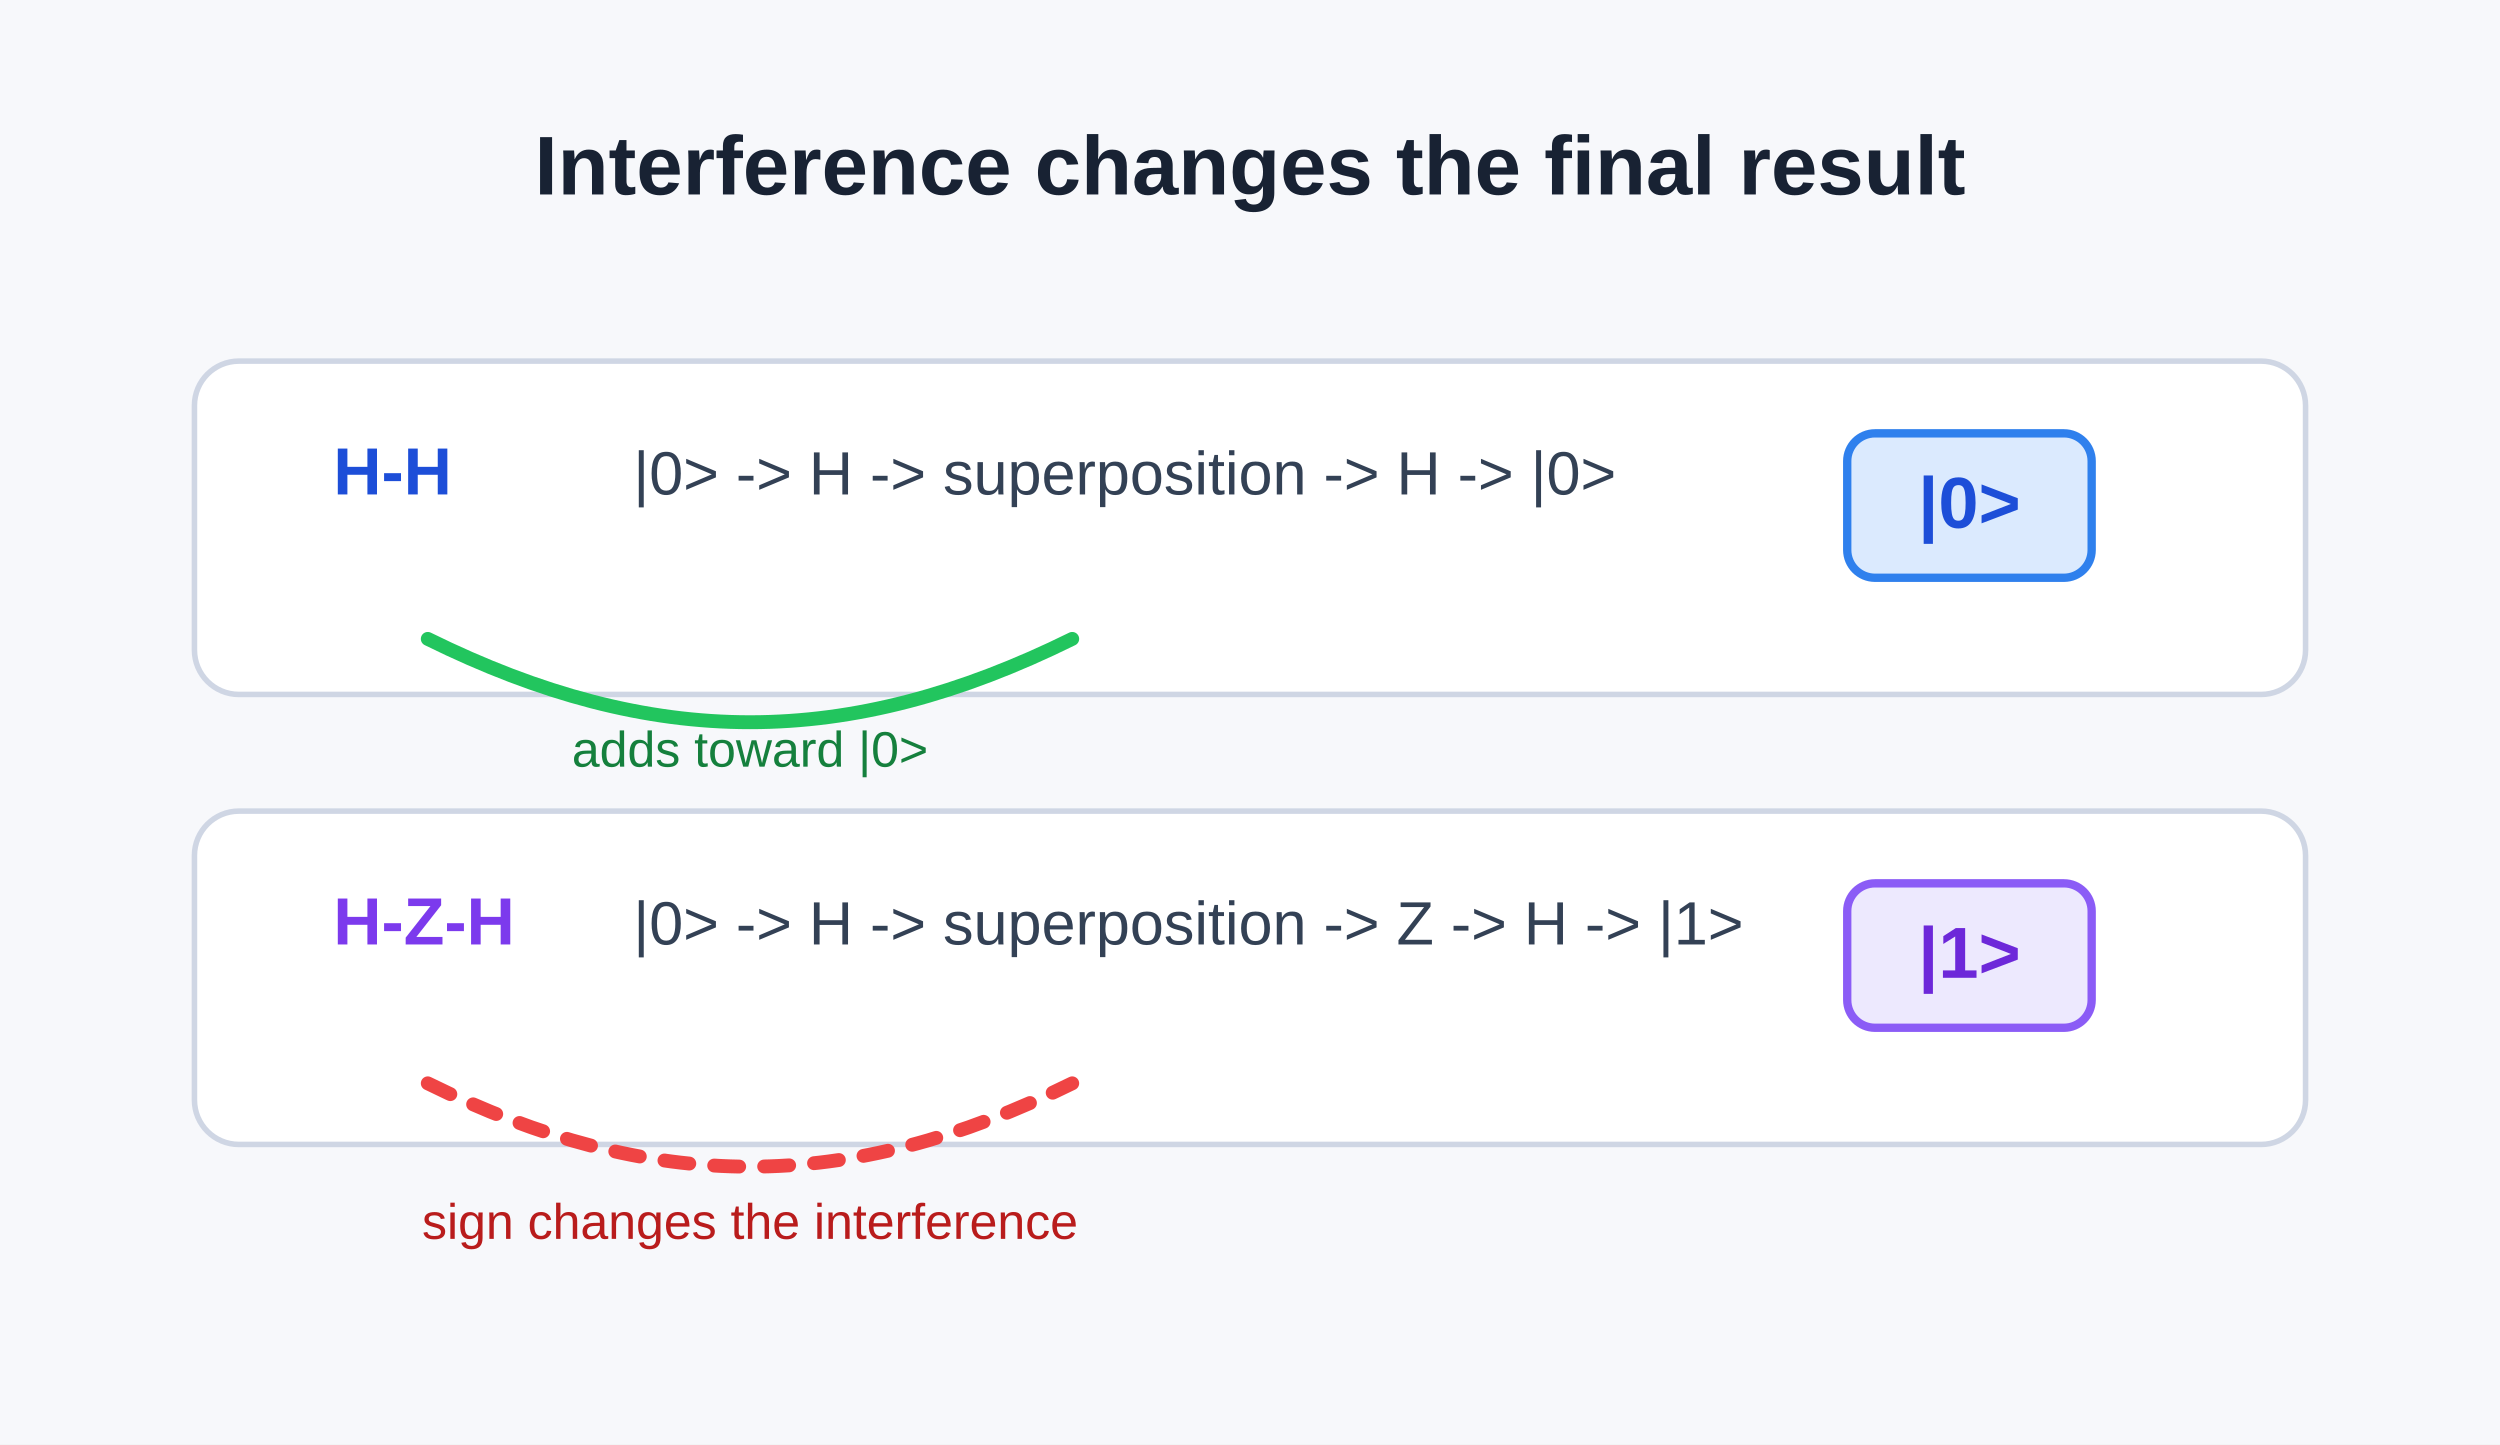
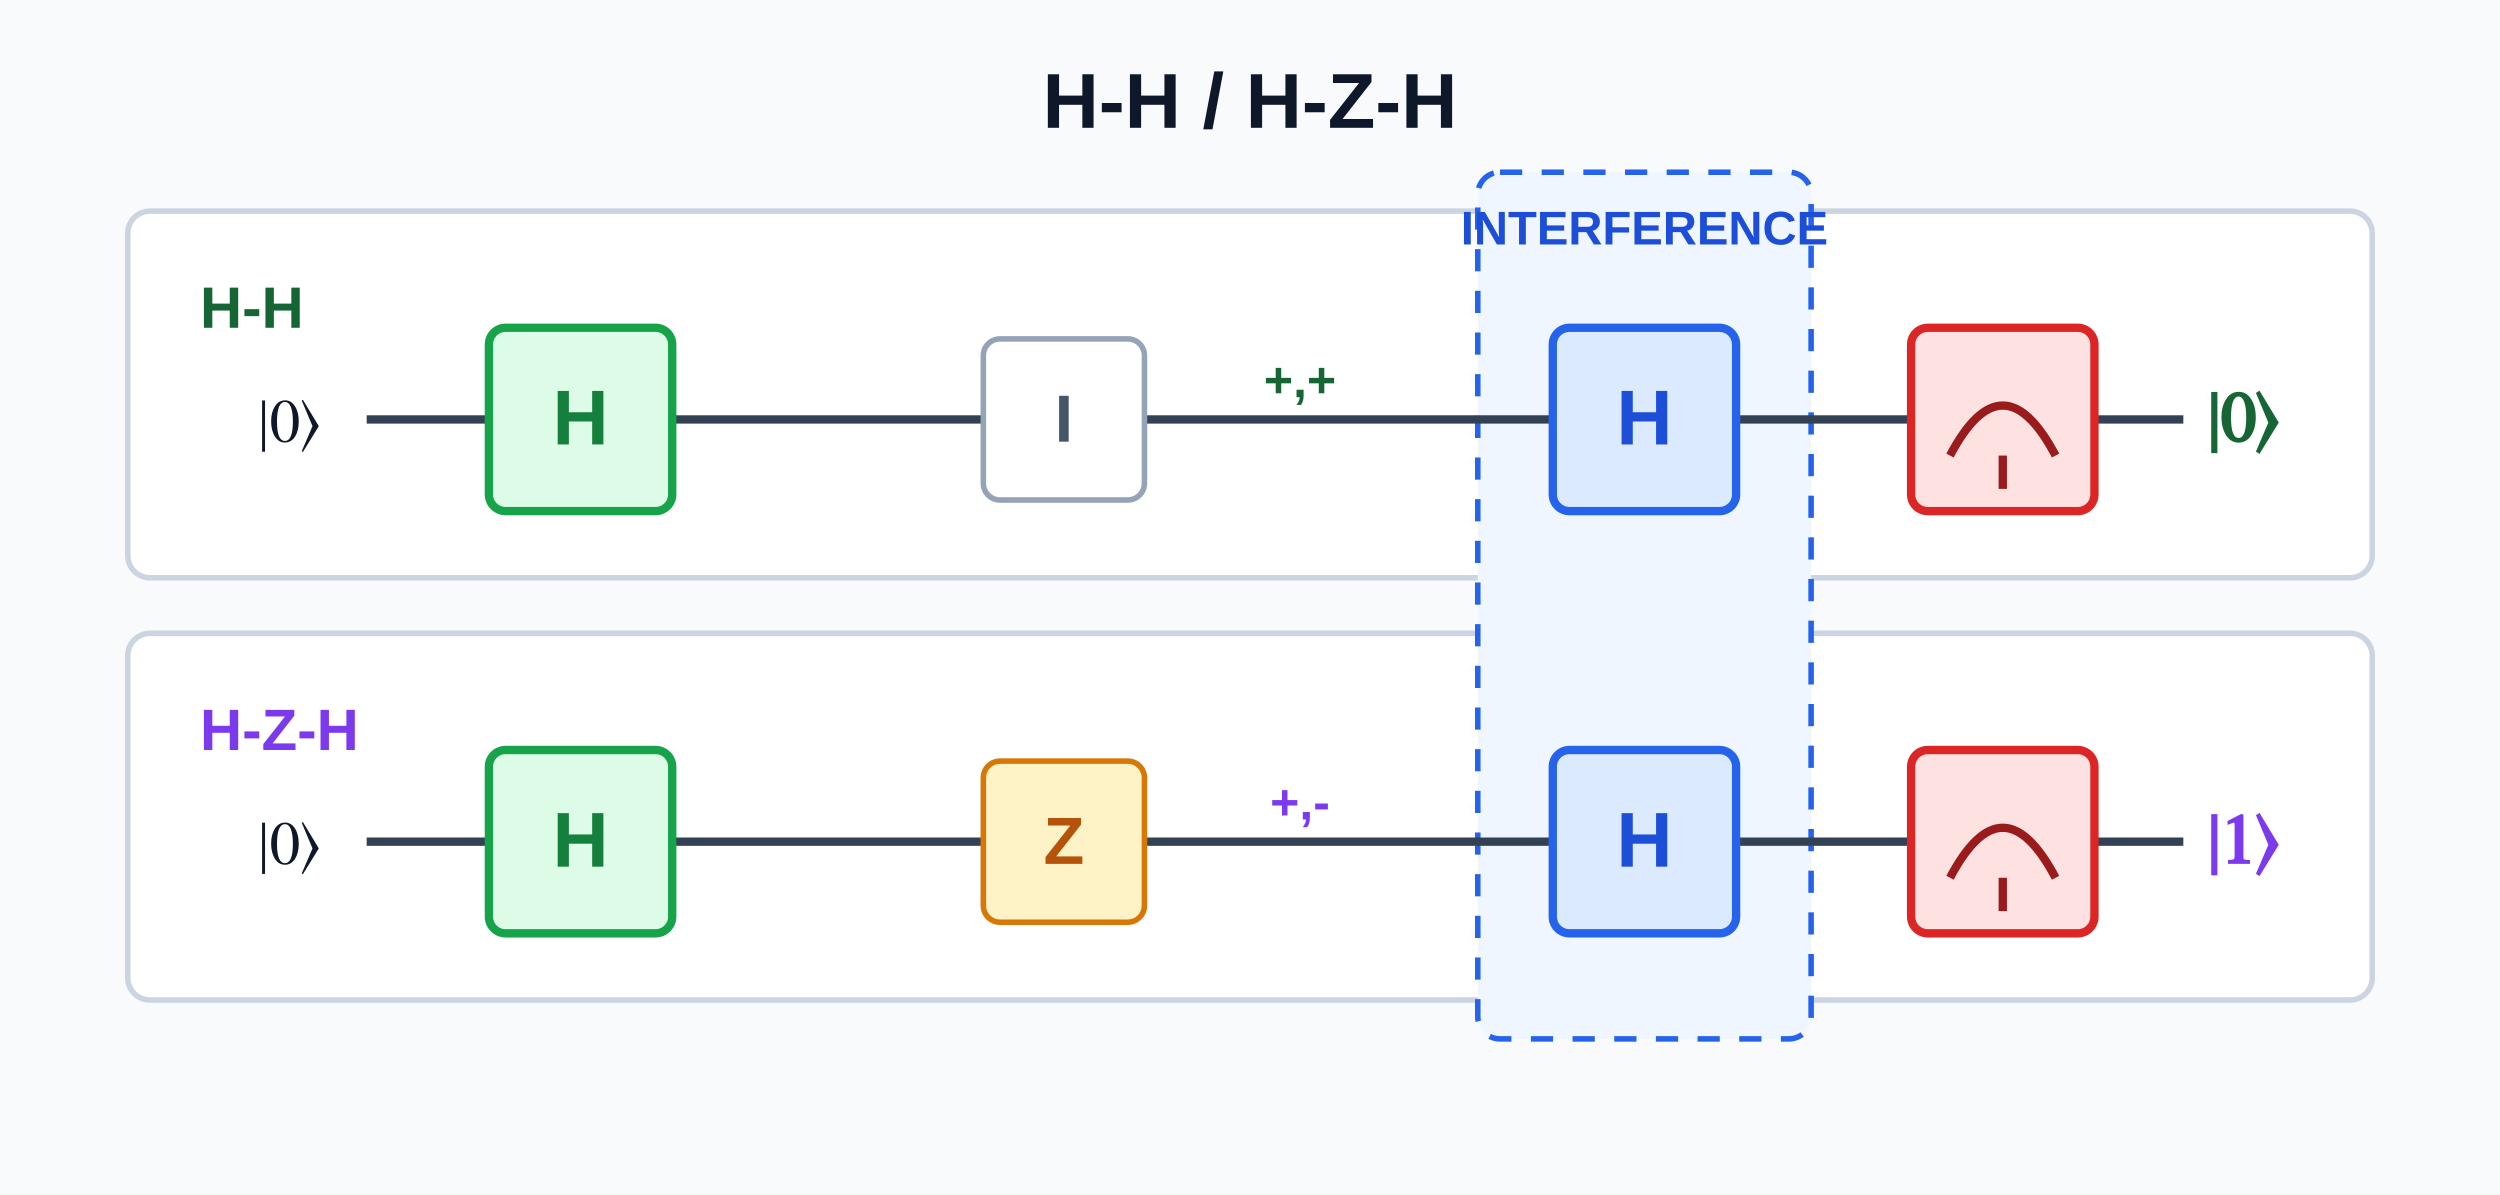
- <svg xmlns="http://www.w3.org/2000/svg" width="900" height="520" viewBox="0 0 900 520" role="img" aria-labelledby="title desc">
-   <rect width="900" height="520" fill="#f7f8fb" />
-   <text x="450" y="70" text-anchor="middle" font-family="Arial, sans-serif" font-size="30" font-weight="700" fill="#182233">Interference changes the final result</text>
-   <rect x="70" y="130" width="760" height="120" rx="16" fill="#ffffff" stroke="#cfd6e4" stroke-width="2" />
-   <text x="120" y="178" font-family="Arial, sans-serif" font-size="24" font-weight="700" fill="#1d4ed8">H-H</text>
-   <text x="228" y="178" font-family="Arial, sans-serif" font-size="22" fill="#334155">|0&gt; -&gt; H -&gt; superposition -&gt; H -&gt; |0&gt;</text>
-   <rect x="665" y="156" width="88" height="52" rx="10" fill="#dbeafe" stroke="#2f80ed" stroke-width="3" />
-   <text x="709" y="190" text-anchor="middle" font-family="Arial, sans-serif" font-size="26" font-weight="700" fill="#1d4ed8">|0&gt;</text>
-   <rect x="70" y="292" width="760" height="120" rx="16" fill="#ffffff" stroke="#cfd6e4" stroke-width="2" />
-   <text x="120" y="340" font-family="Arial, sans-serif" font-size="24" font-weight="700" fill="#7c3aed">H-Z-H</text>
-   <text x="228" y="340" font-family="Arial, sans-serif" font-size="22" fill="#334155">|0&gt; -&gt; H -&gt; superposition -&gt; Z -&gt; H -&gt; |1&gt;</text>
-   <rect x="665" y="318" width="88" height="52" rx="10" fill="#ede9fe" stroke="#8b5cf6" stroke-width="3" />
-   <text x="709" y="352" text-anchor="middle" font-family="Arial, sans-serif" font-size="26" font-weight="700" fill="#6d28d9">|1&gt;</text>
-   <path d="M154 230 C235 270, 305 270, 386 230" fill="none" stroke="#22c55e" stroke-width="5" stroke-linecap="round" />
-   <text x="270" y="276" text-anchor="middle" font-family="Arial, sans-serif" font-size="18" fill="#15803d">adds toward |0&gt;</text>
-   <path d="M154 390 C235 430, 305 430, 386 390" fill="none" stroke="#ef4444" stroke-width="5" stroke-linecap="round" stroke-dasharray="9 9" />
-   <text x="270" y="446" text-anchor="middle" font-family="Arial, sans-serif" font-size="18" fill="#b91c1c">sign changes the interference</text>
+ <svg xmlns="http://www.w3.org/2000/svg" width="900" height="430" viewBox="0 0 900 430" role="img" aria-labelledby="title desc">
+   <rect width="900" height="430" fill="#f8fafc" />
+   <text x="450" y="46" text-anchor="middle" font-family="Arial, sans-serif" font-size="28" font-weight="700" fill="#0f172a">H-H / H-Z-H</text>
+   <rect x="46" y="76" width="808" height="132" rx="8" fill="#ffffff" stroke="#cbd5e1" stroke-width="2" />
+   <rect x="46" y="228" width="808" height="132" rx="8" fill="#ffffff" stroke="#cbd5e1" stroke-width="2" />
+   <rect x="532" y="62" width="120" height="312" rx="8" fill="#eff6ff" stroke="#2563eb" stroke-width="2" stroke-dasharray="8 7" />
+   <text x="592" y="88" text-anchor="middle" font-family="Arial, sans-serif" font-size="17" font-weight="700" fill="#1d4ed8">INTERFERENCE</text>
+   <text x="72" y="118" font-family="Arial, sans-serif" font-size="21" font-weight="700" fill="#166534">H-H</text>
+   <text x="104" y="159" text-anchor="middle" font-family="Cambria Math, STIX Two Math, serif" font-size="22" fill="#0f172a">|0⟩</text>
+   <line x1="132" y1="151" x2="786" y2="151" stroke="#334155" stroke-width="3" />
+   <rect x="176" y="118" width="66" height="66" rx="6" fill="#dcfce7" stroke="#16a34a" stroke-width="3" />
+   <text x="209" y="160" text-anchor="middle" font-family="Arial, sans-serif" font-size="28" font-weight="700" fill="#15803d">H</text>
+   <rect x="354" y="122" width="58" height="58" rx="6" fill="#ffffff" stroke="#94a3b8" stroke-width="2" />
+   <text x="383" y="159" text-anchor="middle" font-family="Arial, sans-serif" font-size="24" font-weight="700" fill="#475569">I</text>
+   <text x="468" y="143" text-anchor="middle" font-family="Arial, sans-serif" font-size="18" font-weight="700" fill="#166534">+,+</text>
+   <rect x="559" y="118" width="66" height="66" rx="6" fill="#dbeafe" stroke="#2563eb" stroke-width="3" />
+   <text x="592" y="160" text-anchor="middle" font-family="Arial, sans-serif" font-size="28" font-weight="700" fill="#1d4ed8">H</text>
+   <rect x="688" y="118" width="66" height="66" rx="6" fill="#fee2e2" stroke="#dc2626" stroke-width="3" />
+   <path d="M702 164 Q721 128 740 164" fill="none" stroke="#991b1b" stroke-width="3" />
+   <line x1="721" y1="164" x2="721" y2="176" stroke="#991b1b" stroke-width="3" />
+   <text x="807" y="159" text-anchor="middle" font-family="Cambria Math, STIX Two Math, serif" font-size="25" font-weight="700" fill="#166534">|0⟩</text>
+   <text x="72" y="270" font-family="Arial, sans-serif" font-size="21" font-weight="700" fill="#7c3aed">H-Z-H</text>
+   <text x="104" y="311" text-anchor="middle" font-family="Cambria Math, STIX Two Math, serif" font-size="22" fill="#0f172a">|0⟩</text>
+   <line x1="132" y1="303" x2="786" y2="303" stroke="#334155" stroke-width="3" />
+   <rect x="176" y="270" width="66" height="66" rx="6" fill="#dcfce7" stroke="#16a34a" stroke-width="3" />
+   <text x="209" y="312" text-anchor="middle" font-family="Arial, sans-serif" font-size="28" font-weight="700" fill="#15803d">H</text>
+   <rect x="354" y="274" width="58" height="58" rx="6" fill="#fef3c7" stroke="#d97706" stroke-width="2" />
+   <text x="383" y="311" text-anchor="middle" font-family="Arial, sans-serif" font-size="24" font-weight="700" fill="#b45309">Z</text>
+   <text x="468" y="295" text-anchor="middle" font-family="Arial, sans-serif" font-size="18" font-weight="700" fill="#7c3aed">+,-</text>
+   <rect x="559" y="270" width="66" height="66" rx="6" fill="#dbeafe" stroke="#2563eb" stroke-width="3" />
+   <text x="592" y="312" text-anchor="middle" font-family="Arial, sans-serif" font-size="28" font-weight="700" fill="#1d4ed8">H</text>
+   <rect x="688" y="270" width="66" height="66" rx="6" fill="#fee2e2" stroke="#dc2626" stroke-width="3" />
+   <path d="M702 316 Q721 280 740 316" fill="none" stroke="#991b1b" stroke-width="3" />
+   <line x1="721" y1="316" x2="721" y2="328" stroke="#991b1b" stroke-width="3" />
+   <text x="807" y="311" text-anchor="middle" font-family="Cambria Math, STIX Two Math, serif" font-size="25" font-weight="700" fill="#7c3aed">|1⟩</text>
</svg>
